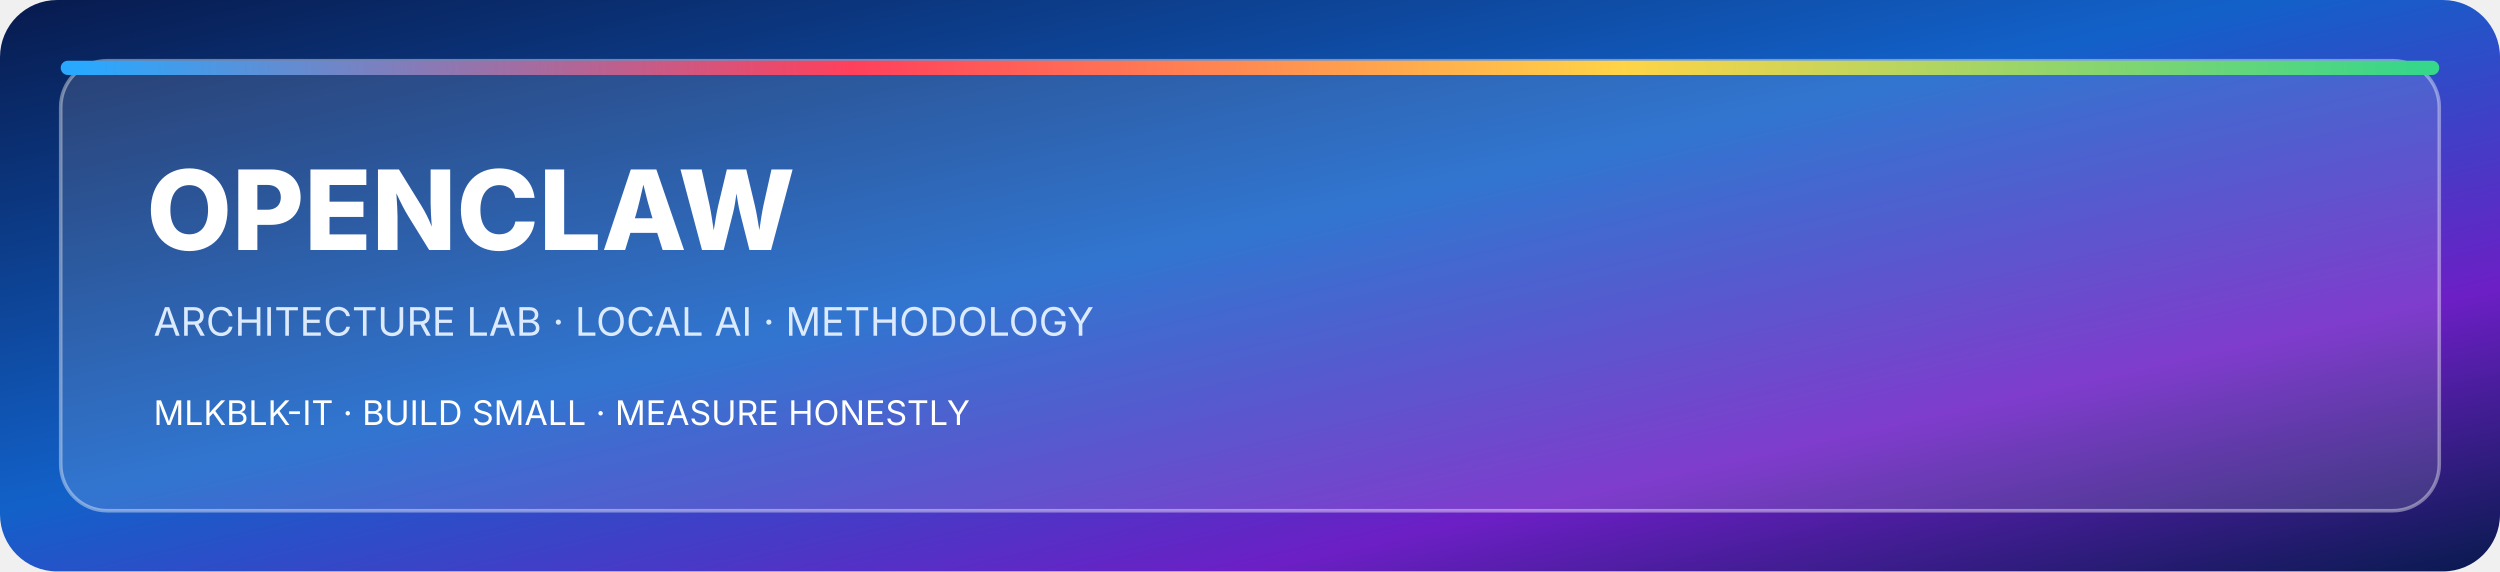
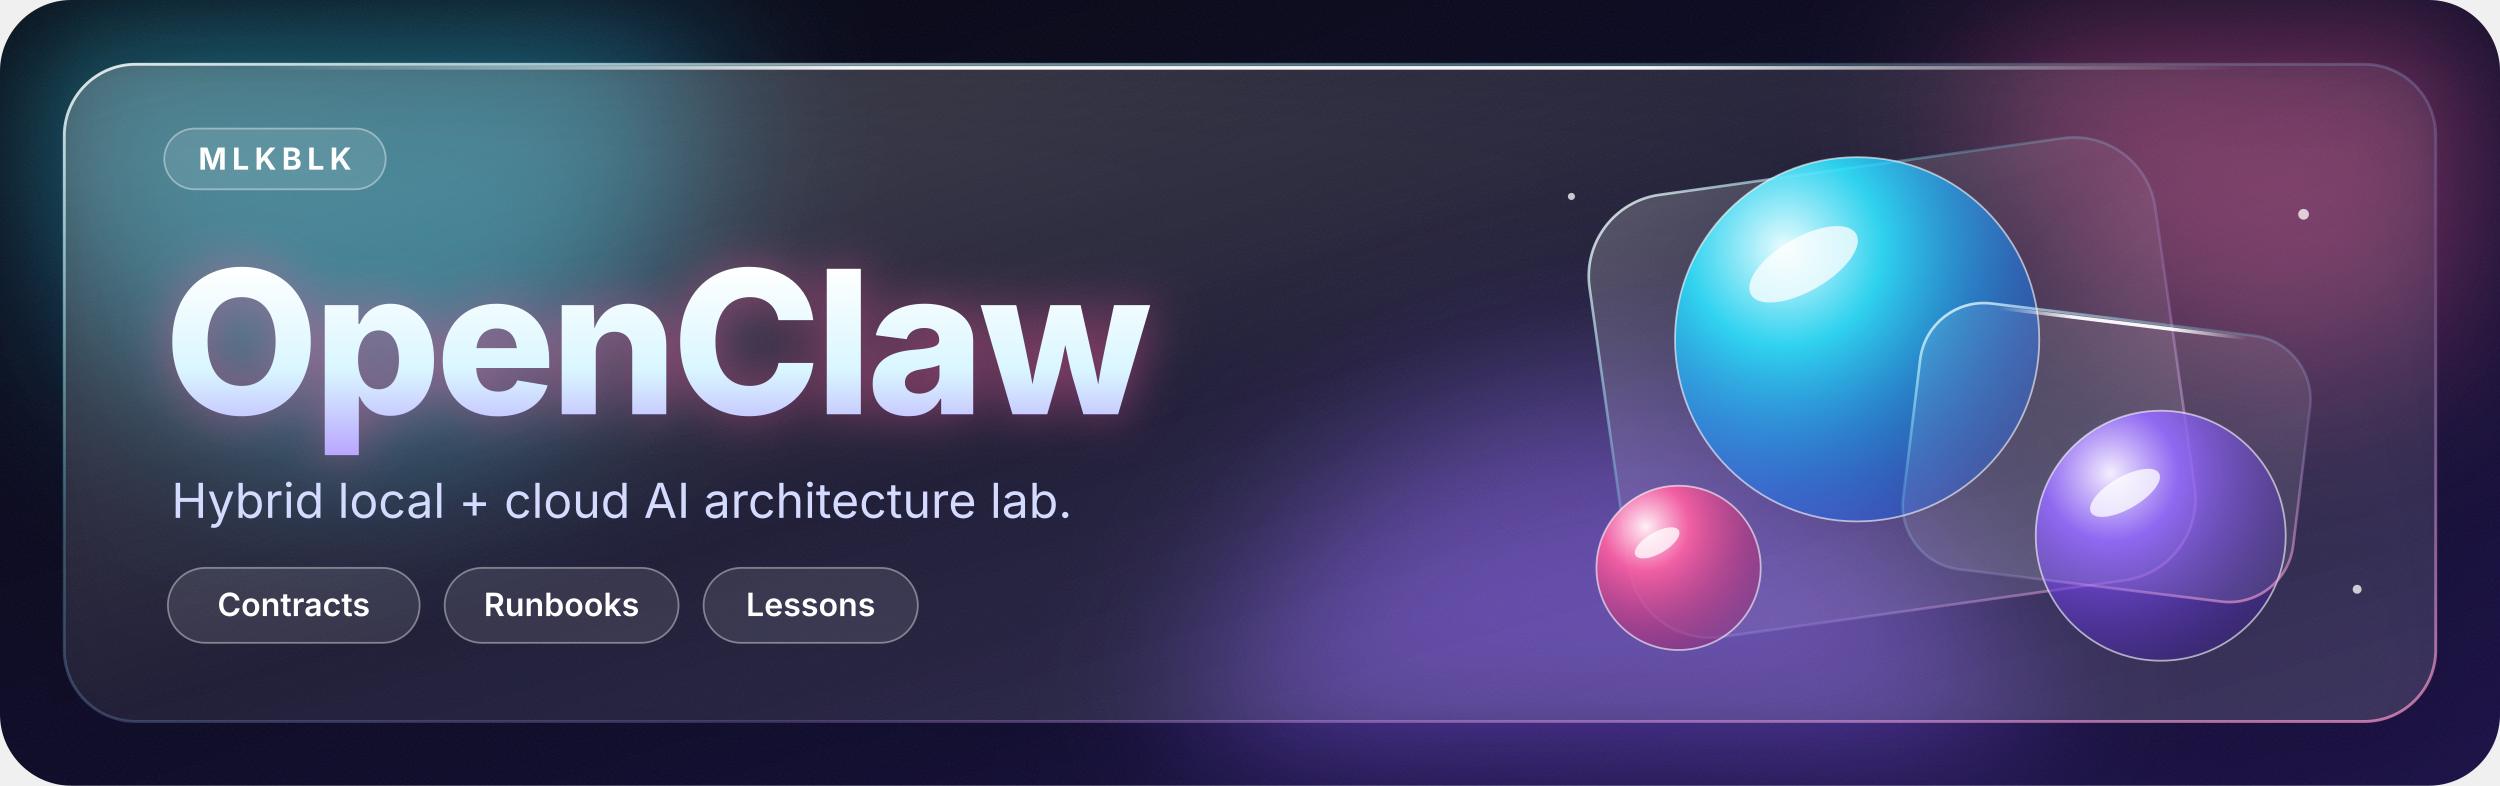
- <svg xmlns="http://www.w3.org/2000/svg" viewBox="0 0 1400 320">
+ <svg xmlns="http://www.w3.org/2000/svg" viewBox="0 0 1400 440" role="img" aria-label="OpenClaw by MLKBLK">
  <defs>
-     <linearGradient id="b" x2="1" y2="1">
-       <stop stop-color="#071a4d" />
-       <stop offset=".45" stop-color="#1261c9" />
-       <stop offset=".75" stop-color="#6c1fc5" />
-       <stop offset="1" stop-color="#071a4d" />
+     <clipPath id="k">
+       <rect width="1400" height="440" rx="40" />
+     </clipPath>
+     <linearGradient id="bg" x1="0" y1="0" x2="1" y2="1">
+       <stop offset="0" stop-color="#05060f" />
+       <stop offset=".6" stop-color="#0d0a2b" />
+       <stop offset="1" stop-color="#1a0f45" />
    </linearGradient>
-     <linearGradient id="s">
-       <stop stop-color="#28a9ff" />
-       <stop offset=".33" stop-color="#ff405c" />
-       <stop offset=".66" stop-color="#ffd447" />
-       <stop offset="1" stop-color="#36d68b" />
+     <linearGradient id="gl" x1="0" y1="0" x2="1" y2="1">
+       <stop offset="0" stop-color="#fff" stop-opacity=".22" />
+       <stop offset=".5" stop-color="#fff" stop-opacity=".06" />
+       <stop offset="1" stop-color="#fff" stop-opacity=".12" />
    </linearGradient>
+     <linearGradient id="ed" x1="0" y1="0" x2="1" y2="1">
+       <stop offset="0" stop-color="#fff" stop-opacity=".85" />
+       <stop offset=".35" stop-color="#7df3ff" stop-opacity=".25" />
+       <stop offset=".65" stop-color="#c9a8ff" stop-opacity=".2" />
+       <stop offset="1" stop-color="#ff9ccb" stop-opacity=".7" />
+     </linearGradient>
+     <linearGradient id="sp" x1="0" y1="0" x2="1" y2="0">
+       <stop offset="0" stop-color="#fff" stop-opacity="0" />
+       <stop offset=".3" stop-color="#fff" stop-opacity=".95" />
+       <stop offset=".7" stop-color="#fff" stop-opacity=".95" />
+       <stop offset="1" stop-color="#fff" stop-opacity="0" />
+     </linearGradient>
+     <linearGradient id="ik" x1="0" y1="0" x2="0" y2="1">
+       <stop offset="0" stop-color="#fff" />
+       <stop offset=".55" stop-color="#d9f6ff" />
+       <stop offset="1" stop-color="#b9a6ff" />
+     </linearGradient>
+     <radialGradient id="c" cx=".3" cy=".25" r=".9">
+       <stop offset="0" stop-color="#eafcff" />
+       <stop offset=".3" stop-color="#2de2ff" stop-opacity=".9" />
+       <stop offset="1" stop-color="#0a4bff" stop-opacity=".3" />
+     </radialGradient>
+     <radialGradient id="v" cx=".3" cy=".25" r=".9">
+       <stop offset="0" stop-color="#f3ecff" />
+       <stop offset=".3" stop-color="#8a5bff" stop-opacity=".9" />
+       <stop offset="1" stop-color="#34158f" stop-opacity=".3" />
+     </radialGradient>
+     <radialGradient id="r" cx=".3" cy=".25" r=".9">
+       <stop offset="0" stop-color="#fff0f7" />
+       <stop offset=".3" stop-color="#ff5fa2" stop-opacity=".9" />
+       <stop offset="1" stop-color="#9c1458" stop-opacity=".3" />
+     </radialGradient>
+     <filter id="b" x="-60%" y="-60%" width="220%" height="220%">
+       <feGaussianBlur stdDeviation="50" />
+     </filter>
+     <filter id="g" x="-20%" y="-40%" width="140%" height="180%">
+       <feGaussianBlur stdDeviation="14" />
+     </filter>
+     <filter id="s" x="-20%" y="-20%" width="140%" height="160%">
+       <feDropShadow dx="0" dy="24" stdDeviation="24" flood-color="#000" flood-opacity=".45" />
+     </filter>
+     <filter id="n">
+       <feTurbulence type="fractalNoise" baseFrequency=".85" numOctaves="2" seed="7" />
+       <feColorMatrix values="0 0 0 0 1 0 0 0 0 1 0 0 0 0 1 .6 0 0 0 0" />
+     </filter>
  </defs>
-   <rect width="1400" height="320" rx="32" fill="url(#b)" />
-   <rect x="34" y="34" width="1332" height="252" rx="26" fill="#fff" fill-opacity=".13" stroke="#fff" stroke-opacity=".4" stroke-width="2" />
-   <rect x="34" y="34" width="1332" height="8" rx="4" fill="url(#s)" />
-   <g font-family="Inter,Segoe UI,Arial,sans-serif" fill="#fff">
-     <text x="82" y="140" font-size="62" font-weight="800">OPENCLAW</text>
-     <text x="86" y="188" font-size="22" fill="#dbeafe">ARCHITECTURE LAB · LOCAL AI · METHODOLOGY</text>
-     <text x="86" y="238" font-size="19">MLKBLK-IT · BUILD SMALL · MEASURE HONESTLY</text>
+   <g clip-path="url(#k)">
+     <rect width="1400" height="440" fill="url(#bg)" />
+     <circle cx="200" cy="60" r="190" fill="#2de2ff" opacity=".45" filter="url(#b)" />
+     <circle cx="900" cy="450" r="230" fill="#8a5bff" opacity=".55" filter="url(#b)" />
+     <circle cx="1280" cy="40" r="170" fill="#ff5fa2" opacity=".42" filter="url(#b)" />
+     <rect width="1400" height="440" filter="url(#n)" opacity=".07" />
+   </g>
+   <rect x="36" y="36" width="1328" height="368" rx="40" fill="url(#gl)" stroke="url(#ed)" stroke-width="1.6" filter="url(#s)" />
+   <rect x="140" y="37" width="1120" height="2" rx="1" fill="url(#sp)" />
+   <g font-family="Inter,'Segoe UI Variable Display','SF Pro Display',system-ui,Arial,sans-serif">
+     <rect x="92" y="72" width="124" height="34" rx="17" fill="#fff" fill-opacity=".10" stroke="#fff" stroke-opacity=".4" />
+     <text x="154" y="95" font-size="17" font-weight="700" letter-spacing="3" text-anchor="middle" fill="#fff">MLKBLK</text>
+     <text x="92" y="232" font-size="112" font-weight="800" letter-spacing="-3.0" fill="#ff5fa2" opacity=".5" filter="url(#g)">OpenClaw</text>
+     <text x="92" y="232" font-size="112" font-weight="800" letter-spacing="-3.0" fill="url(#ik)">OpenClaw</text>
+     <text x="96" y="290" font-size="27" fill="#d5dbff">Hybrid local + cloud AI architecture lab.</text>
+     <g font-size="18" font-weight="600" fill="#fff">
+       <rect x="94" y="318" width="141" height="42" rx="21" fill="#fff" fill-opacity=".10" stroke="#fff" stroke-opacity=".4" />
+       <text x="164.5" y="345" text-anchor="middle">Contracts</text>
+       <rect x="249" y="318" width="131" height="42" rx="21" fill="#fff" fill-opacity=".10" stroke="#fff" stroke-opacity=".4" />
+       <text x="314.5" y="345" text-anchor="middle">Runbooks</text>
+       <rect x="394" y="318" width="120" height="42" rx="21" fill="#fff" fill-opacity=".10" stroke="#fff" stroke-opacity=".4" />
+       <text x="454.0" y="345" text-anchor="middle">Lessons</text>
+     </g>
+   </g>
+   <g transform="rotate(-8 1060 220)">
+     <rect x="900" y="92" width="320" height="250" rx="46" fill="url(#gl)" stroke="url(#ed)" stroke-width="1.5" />
+   </g>
+   <circle cx="1040" cy="190" r="102" fill="url(#c)" stroke="#fff" stroke-opacity=".6" />
+   <circle cx="1210" cy="300" r="70" fill="url(#v)" stroke="#fff" stroke-opacity=".6" />
+   <circle cx="940" cy="318" r="46" fill="url(#r)" stroke="#fff" stroke-opacity=".6" />
+   <g transform="rotate(7 1160 250)">
+     <rect x="1070" y="176" width="220" height="150" rx="36" fill="#fff" fill-opacity=".10" stroke="url(#ed)" stroke-width="1.5" />
+     <rect x="1110" y="177" width="140" height="2" rx="1" fill="url(#sp)" />
+   </g>
+   <g fill="#fff" fill-opacity=".75">
+     <ellipse cx="1010" cy="148" rx="34" ry="15" transform="rotate(-30 1010 148)" />
+     <ellipse cx="1190" cy="276" rx="22" ry="9" transform="rotate(-30 1190 276)" />
+     <ellipse cx="928" cy="304" rx="14" ry="6" transform="rotate(-30 928 304)" />
+     <circle cx="1290" cy="120" r="3" />
+     <circle cx="880" cy="110" r="2" />
+     <circle cx="1320" cy="330" r="2.5" />
  </g>
</svg>
